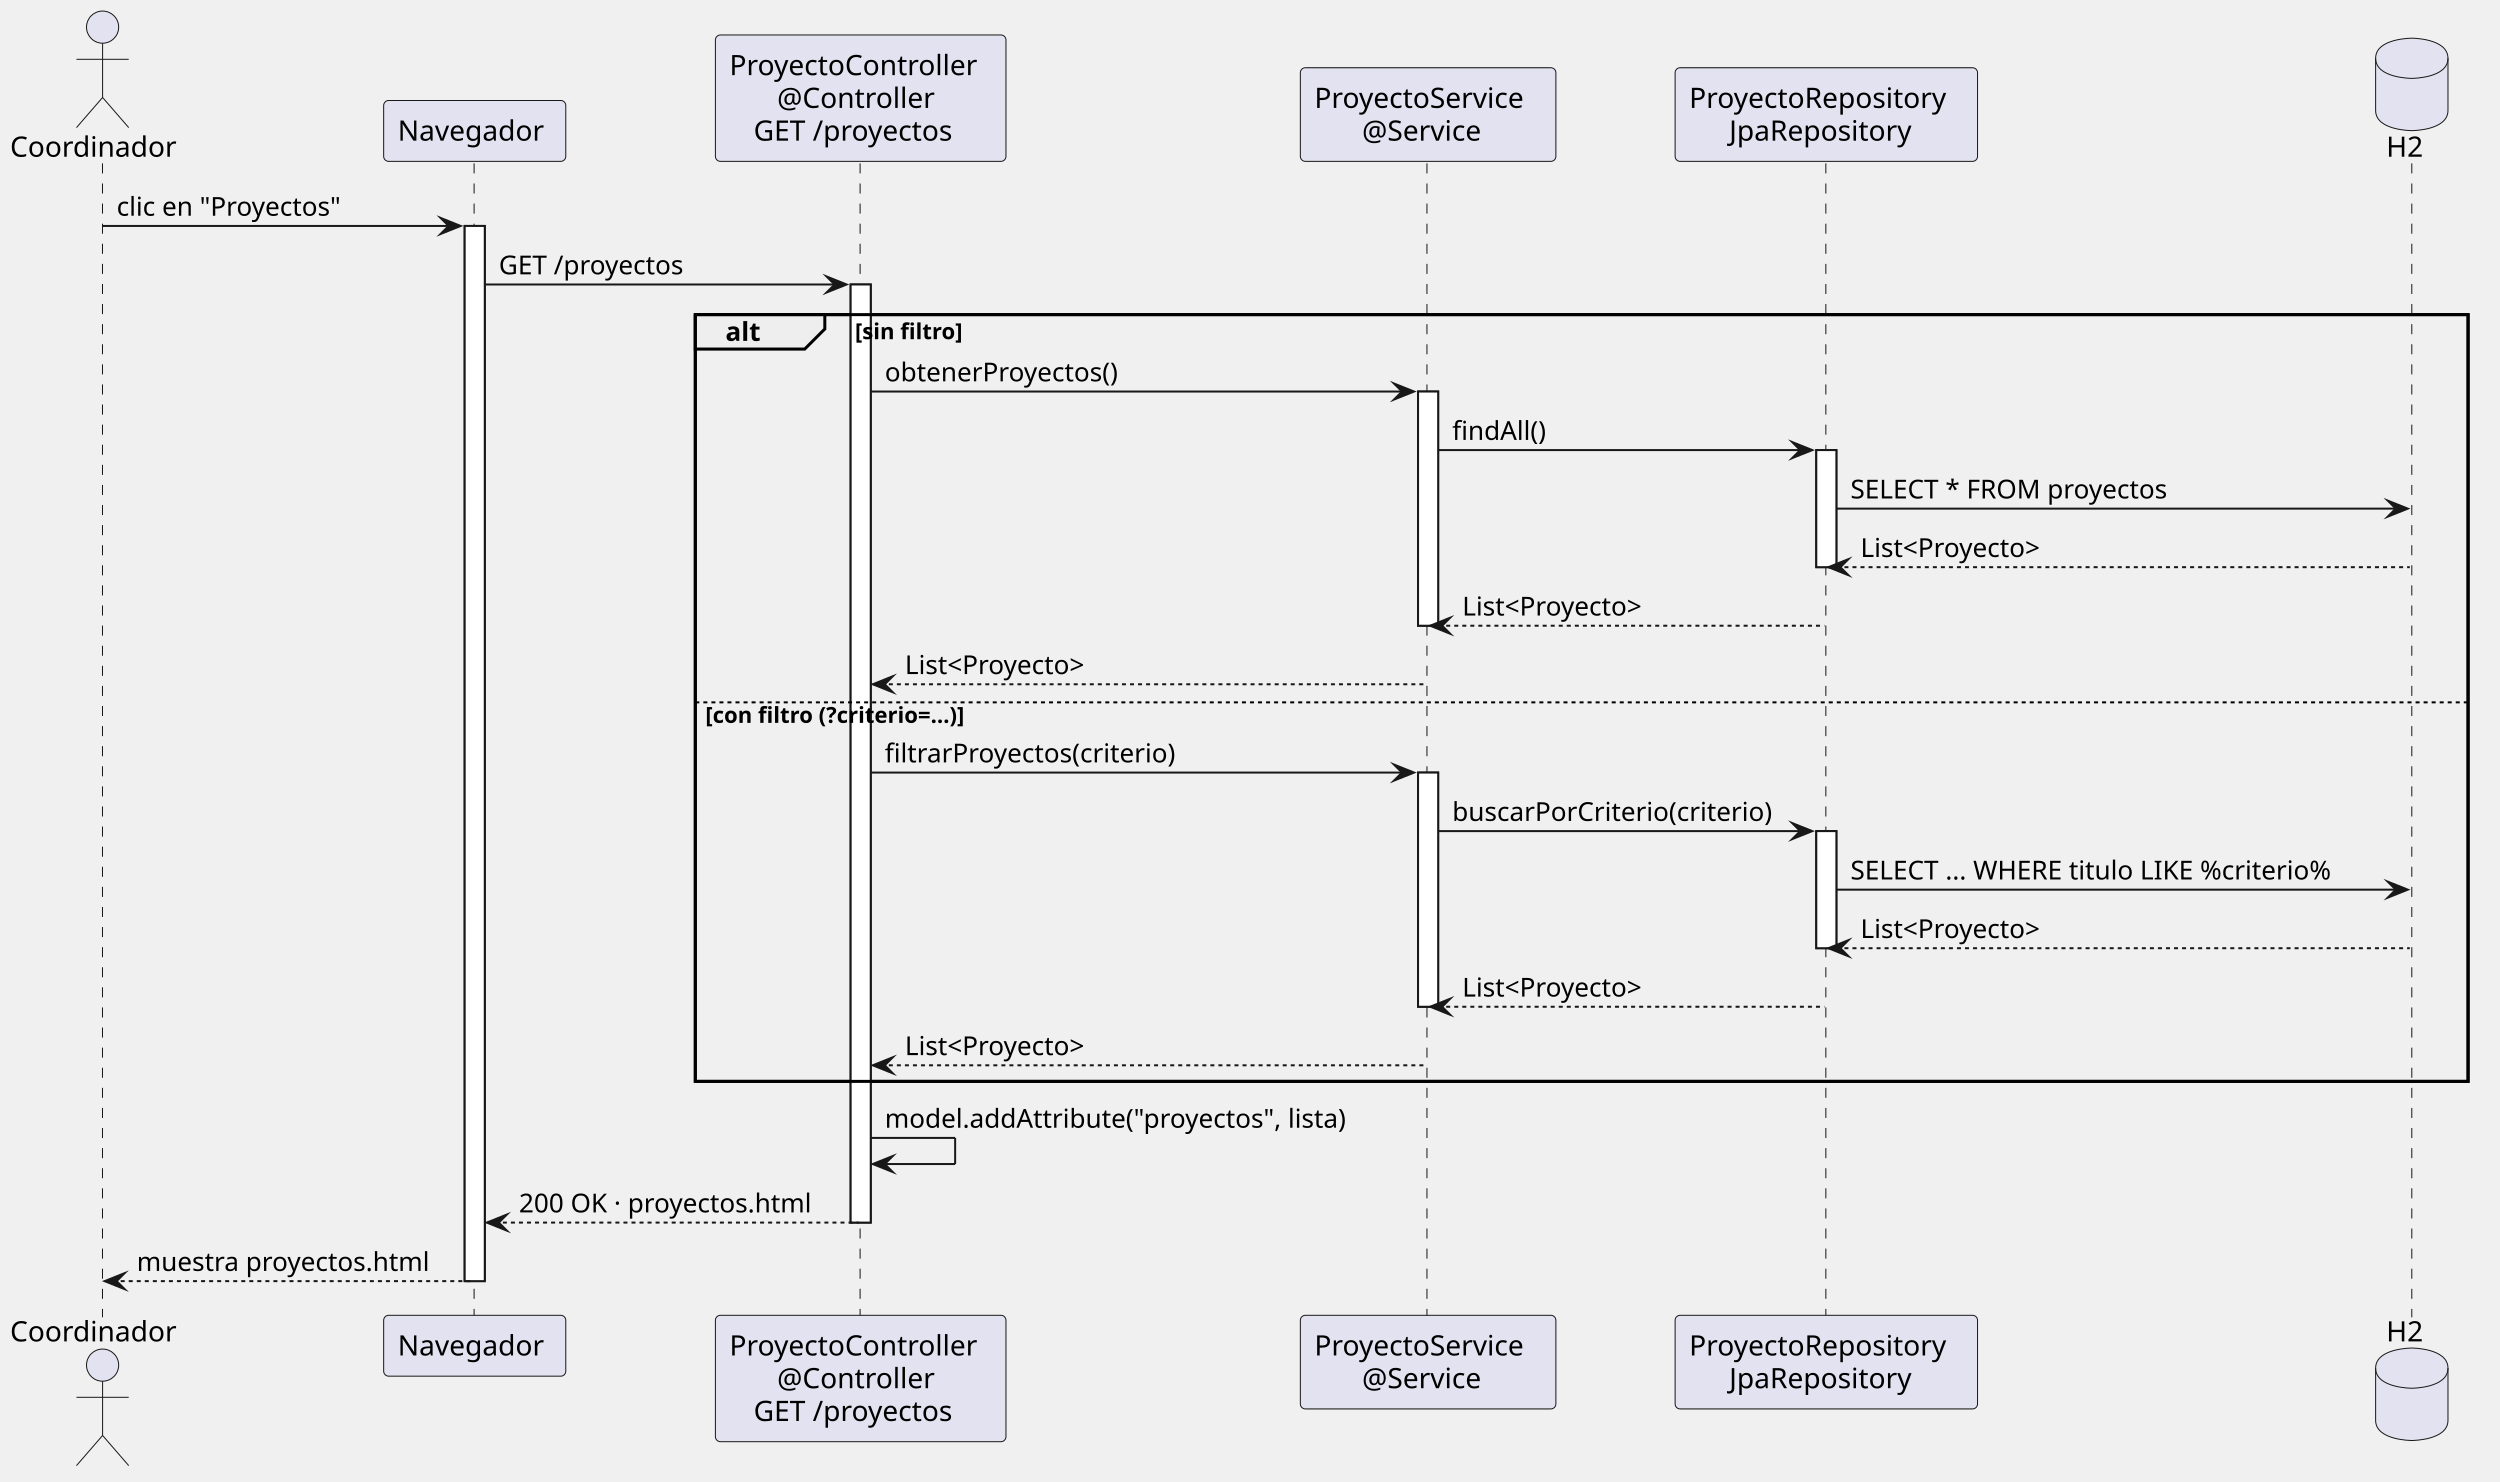
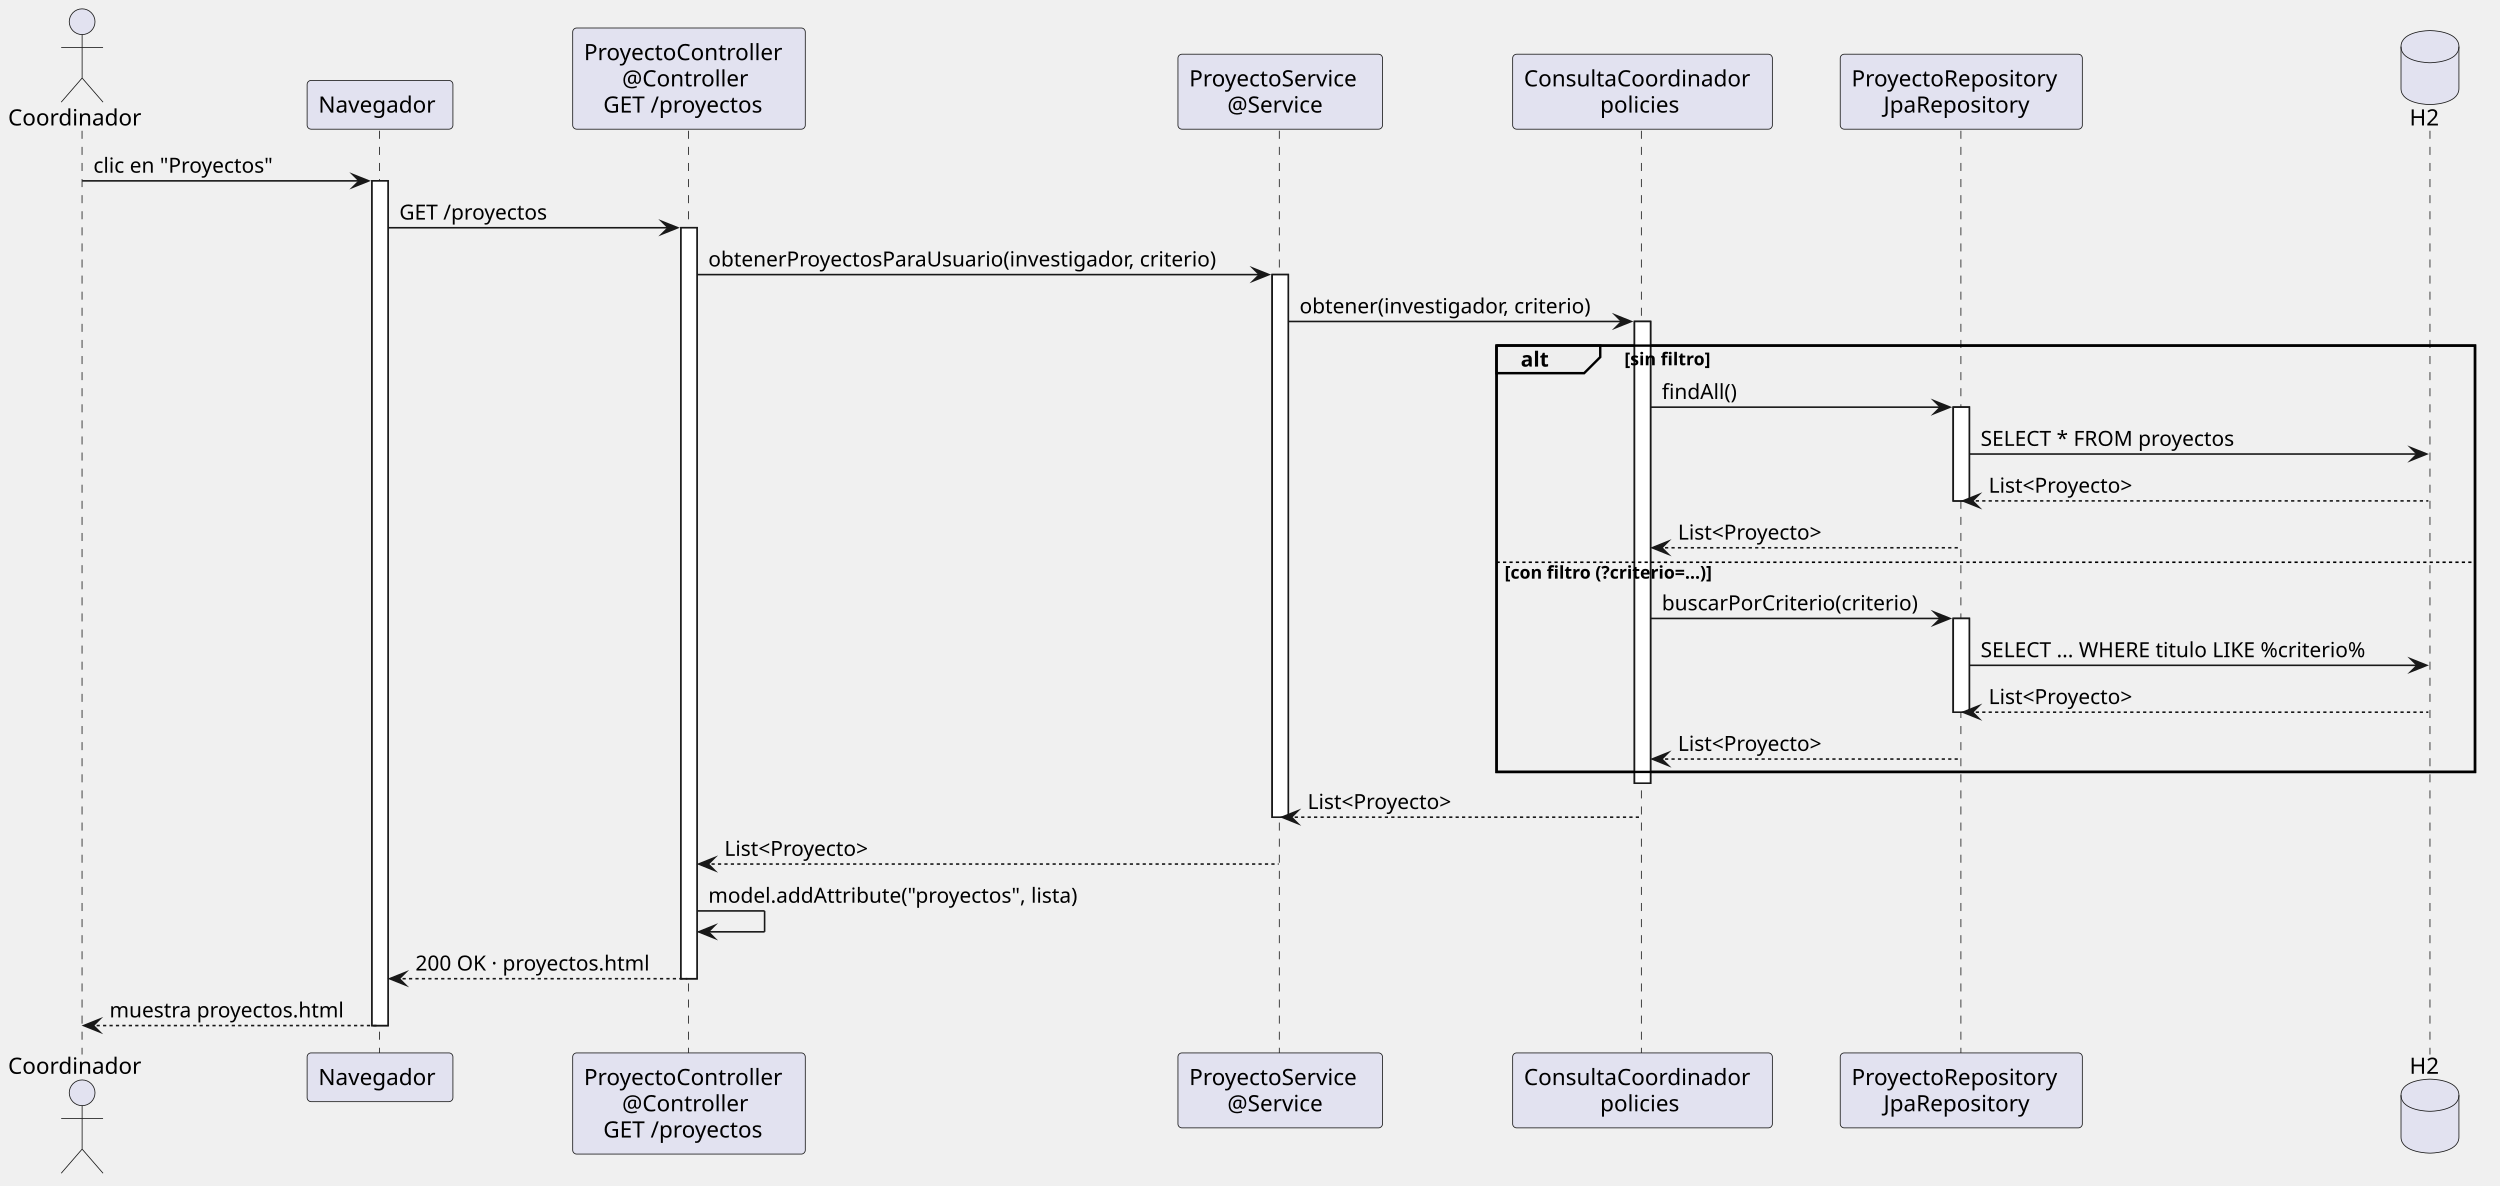
- <svg xmlns="http://www.w3.org/2000/svg" contentStyleType="text/css" data-diagram-type="SEQUENCE" height="737px" preserveAspectRatio="none" style="width:1244px;height:737px;background:#FFFFFF;" version="1.1" viewBox="0 0 1244 737" width="1244px" zoomAndPan="magnify">
+ <svg xmlns="http://www.w3.org/2000/svg" contentStyleType="text/css" data-diagram-type="SEQUENCE" height="737px" preserveAspectRatio="none" style="width:1554px;height:737px;background:#FFFFFF;" version="1.1" viewBox="0 0 1554 737" width="1554px" zoomAndPan="magnify">
  <defs />
  <g>
    <g>
      <rect fill="#FFFFFF" height="525.062" style="stroke:#181818;stroke-width:1;" width="10" x="231.221" y="112.43" />
    </g>
    <g>
      <rect fill="#FFFFFF" height="466.797" style="stroke:#181818;stroke-width:1;" width="10" x="423.277" y="141.562" />
    </g>
    <g>
-       <rect fill="#FFFFFF" height="116.531" style="stroke:#181818;stroke-width:1;" width="10" x="705.629" y="194.828" />
-     </g>
-     <g>
-       <rect fill="#FFFFFF" height="116.531" style="stroke:#181818;stroke-width:1;" width="10" x="705.629" y="384.43" />
-     </g>
-     <g>
-       <rect fill="#FFFFFF" height="58.266" style="stroke:#181818;stroke-width:1;" width="10" x="903.782" y="223.961" />
-     </g>
-     <g>
-       <rect fill="#FFFFFF" height="58.266" style="stroke:#181818;stroke-width:1;" width="10" x="903.782" y="413.562" />
-     </g>
-     <rect fill="none" height="381.531" style="stroke:#000000;stroke-width:1.5;" width="882.127" x="345.984" y="156.562" />
+       <rect fill="#FFFFFF" height="337.266" style="stroke:#181818;stroke-width:1;" width="10" x="790.792" y="170.695" />
+     </g>
+     <g>
+       <rect fill="#FFFFFF" height="287" style="stroke:#181818;stroke-width:1;" width="10" x="1015.985" y="199.828" />
+     </g>
+     <g>
+       <rect fill="#FFFFFF" height="58.266" style="stroke:#181818;stroke-width:1;" width="10" x="1214.137" y="253.094" />
+     </g>
+     <g>
+       <rect fill="#FFFFFF" height="58.266" style="stroke:#181818;stroke-width:1;" width="10" x="1214.137" y="384.43" />
+     </g>
+     <rect fill="none" height="265" style="stroke:#000000;stroke-width:1.5;" width="608.201" x="930.266" y="214.828" />
    <g class="participant-lifeline" data-entity-uid="part1" data-qualified-name="Coord" data-source-line="3" id="part1-lifeline">
      <g>
        <rect fill="#000000" fill-opacity="0" height="574.195" width="8" x="47.049" y="81.297" />
        <line style="stroke:#181818;stroke-width:0.5;stroke-dasharray:5,5;" x1="51" x2="51" y1="81.297" y2="655.492" />
      </g>
    </g>
    <g class="participant-lifeline" data-entity-uid="part2" data-qualified-name="Nav" data-source-line="4" id="part2-lifeline">
      <g>
        <rect fill="#000000" fill-opacity="0" height="574.195" width="8" x="232.221" y="81.297" />
        <line style="stroke:#181818;stroke-width:0.5;stroke-dasharray:5,5;" x1="235.909" x2="235.909" y1="81.297" y2="655.492" />
      </g>
    </g>
    <g class="participant-lifeline" data-entity-uid="part3" data-qualified-name="Ctrl" data-source-line="5" id="part3-lifeline">
      <g>
        <rect fill="#000000" fill-opacity="0" height="574.195" width="8" x="424.277" y="81.297" />
        <line style="stroke:#181818;stroke-width:0.5;stroke-dasharray:5,5;" x1="427.984" x2="427.984" y1="81.297" y2="655.492" />
      </g>
    </g>
    <g class="participant-lifeline" data-entity-uid="part4" data-qualified-name="Service" data-source-line="6" id="part4-lifeline">
      <g>
-         <rect fill="#000000" fill-opacity="0" height="574.195" width="8" x="706.629" y="81.297" />
-         <line style="stroke:#181818;stroke-width:0.5;stroke-dasharray:5,5;" x1="710.052" x2="710.052" y1="81.297" y2="655.492" />
-       </g>
-     </g>
-     <g class="participant-lifeline" data-entity-uid="part5" data-qualified-name="Repo" data-source-line="7" id="part5-lifeline">
-       <g>
-         <rect fill="#000000" fill-opacity="0" height="574.195" width="8" x="904.782" y="81.297" />
-         <line style="stroke:#181818;stroke-width:0.5;stroke-dasharray:5,5;" x1="908.539" x2="908.539" y1="81.297" y2="655.492" />
-       </g>
-     </g>
-     <g class="participant-lifeline" data-entity-uid="part6" data-qualified-name="DB" data-source-line="8" id="part6-lifeline">
-       <g>
-         <rect fill="#000000" fill-opacity="0" height="574.195" width="8" x="1196.111" y="81.297" />
-         <line style="stroke:#181818;stroke-width:0.5;stroke-dasharray:5,5;" x1="1200.111" x2="1200.111" y1="81.297" y2="655.492" />
+         <rect fill="#000000" fill-opacity="0" height="574.195" width="8" x="791.792" y="81.297" />
+         <line style="stroke:#181818;stroke-width:0.5;stroke-dasharray:5,5;" x1="795.214" x2="795.214" y1="81.297" y2="655.492" />
+       </g>
+     </g>
+     <g class="participant-lifeline" data-entity-uid="part5" data-qualified-name="Consulta" data-source-line="7" id="part5-lifeline">
+       <g>
+         <rect fill="#000000" fill-opacity="0" height="574.195" width="8" x="1016.985" y="81.297" />
+         <line style="stroke:#181818;stroke-width:0.5;stroke-dasharray:5,5;" x1="1020.266" x2="1020.266" y1="81.297" y2="655.492" />
+       </g>
+     </g>
+     <g class="participant-lifeline" data-entity-uid="part6" data-qualified-name="Repo" data-source-line="8" id="part6-lifeline">
+       <g>
+         <rect fill="#000000" fill-opacity="0" height="574.195" width="8" x="1215.137" y="81.297" />
+         <line style="stroke:#181818;stroke-width:0.5;stroke-dasharray:5,5;" x1="1218.894" x2="1218.894" y1="81.297" y2="655.492" />
+       </g>
+     </g>
+     <g class="participant-lifeline" data-entity-uid="part7" data-qualified-name="DB" data-source-line="9" id="part7-lifeline">
+       <g>
+         <rect fill="#000000" fill-opacity="0" height="574.195" width="8" x="1506.467" y="81.297" />
+         <line style="stroke:#181818;stroke-width:0.5;stroke-dasharray:5,5;" x1="1510.467" x2="1510.467" y1="81.297" y2="655.492" />
      </g>
    </g>
    <g class="participant participant-head" data-entity-uid="part1" data-qualified-name="Coord" data-source-line="3" id="part1-head">
      <text fill="#000000" font-family="sans-serif" font-size="14" lengthAdjust="spacing" textLength="86.099" x="5" y="77.995">Coordinador</text>
      <ellipse cx="51.049" cy="13.5" fill="#E2E2F0" rx="8" ry="8" style="stroke:#181818;stroke-width:0.5;" />
      <path d="M51.049,21.5 L51.049,48.5 M38.049,29.5 L64.049,29.5 M51.049,48.5 L38.049,63.5 M51.049,48.5 L64.049,63.5" fill="none" style="stroke:#181818;stroke-width:0.5;" />
    </g>
    <g class="participant participant-tail" data-entity-uid="part1" data-qualified-name="Coord" data-source-line="3" id="part1-tail">
      <text fill="#000000" font-family="sans-serif" font-size="14" lengthAdjust="spacing" textLength="86.099" x="5" y="667.487">Coordinador</text>
      <ellipse cx="51.049" cy="679.289" fill="#E2E2F0" rx="8" ry="8" style="stroke:#181818;stroke-width:0.5;" />
      <path d="M51.049,687.289 L51.049,714.289 M38.049,695.289 L64.049,695.289 M51.049,714.289 L38.049,729.289 M51.049,714.289 L64.049,729.289" fill="none" style="stroke:#181818;stroke-width:0.5;" />
    </g>
    <g class="participant participant-head" data-entity-uid="part2" data-qualified-name="Nav" data-source-line="4" id="part2-head">
      <rect fill="#E2E2F0" height="30.297" rx="2.5" ry="2.5" style="stroke:#181818;stroke-width:0.5;" width="90.624" x="190.909" y="50" />
      <text fill="#000000" font-family="sans-serif" font-size="14" lengthAdjust="spacing" textLength="76.624" x="197.909" y="69.995">Navegador</text>
    </g>
    <g class="participant participant-tail" data-entity-uid="part2" data-qualified-name="Nav" data-source-line="4" id="part2-tail">
      <rect fill="#E2E2F0" height="30.297" rx="2.5" ry="2.5" style="stroke:#181818;stroke-width:0.5;" width="90.624" x="190.909" y="654.492" />
      <text fill="#000000" font-family="sans-serif" font-size="14" lengthAdjust="spacing" textLength="76.624" x="197.909" y="674.487">Navegador</text>
    </g>
    <g class="participant participant-head" data-entity-uid="part3" data-qualified-name="Ctrl" data-source-line="5" id="part3-head">
      <rect fill="#E2E2F0" height="62.891" rx="2.5" ry="2.5" style="stroke:#181818;stroke-width:0.5;" width="144.587" x="355.984" y="17.406" />
      <text fill="#000000" font-family="sans-serif" font-size="14" lengthAdjust="spacing" textLength="130.587" x="362.984" y="37.401">ProyectoController</text>
      <text fill="#000000" font-family="sans-serif" font-size="14" lengthAdjust="spacing" textLength="83.173" x="386.691" y="53.698">@Controller</text>
      <text fill="#000000" font-family="sans-serif" font-size="14" lengthAdjust="spacing" textLength="106.565" x="374.995" y="69.995">GET /proyectos</text>
    </g>
    <g class="participant participant-tail" data-entity-uid="part3" data-qualified-name="Ctrl" data-source-line="5" id="part3-tail">
      <rect fill="#E2E2F0" height="62.891" rx="2.5" ry="2.5" style="stroke:#181818;stroke-width:0.5;" width="144.587" x="355.984" y="654.492" />
      <text fill="#000000" font-family="sans-serif" font-size="14" lengthAdjust="spacing" textLength="130.587" x="362.984" y="674.487">ProyectoController</text>
      <text fill="#000000" font-family="sans-serif" font-size="14" lengthAdjust="spacing" textLength="83.173" x="386.691" y="690.784">@Controller</text>
      <text fill="#000000" font-family="sans-serif" font-size="14" lengthAdjust="spacing" textLength="106.565" x="374.995" y="707.081">GET /proyectos</text>
    </g>
    <g class="participant participant-head" data-entity-uid="part4" data-qualified-name="Service" data-source-line="6" id="part4-head">
-       <rect fill="#E2E2F0" height="46.594" rx="2.5" ry="2.5" style="stroke:#181818;stroke-width:0.5;" width="127.155" x="647.052" y="33.703" />
-       <text fill="#000000" font-family="sans-serif" font-size="14" lengthAdjust="spacing" textLength="113.155" x="654.052" y="53.698">ProyectoService</text>
-       <text fill="#000000" font-family="sans-serif" font-size="14" lengthAdjust="spacing" textLength="65.741" x="677.759" y="69.995">@Service</text>
+       <rect fill="#E2E2F0" height="46.594" rx="2.5" ry="2.5" style="stroke:#181818;stroke-width:0.5;" width="127.155" x="732.214" y="33.703" />
+       <text fill="#000000" font-family="sans-serif" font-size="14" lengthAdjust="spacing" textLength="113.155" x="739.214" y="53.698">ProyectoService</text>
+       <text fill="#000000" font-family="sans-serif" font-size="14" lengthAdjust="spacing" textLength="65.741" x="762.921" y="69.995">@Service</text>
    </g>
    <g class="participant participant-tail" data-entity-uid="part4" data-qualified-name="Service" data-source-line="6" id="part4-tail">
-       <rect fill="#E2E2F0" height="46.594" rx="2.5" ry="2.5" style="stroke:#181818;stroke-width:0.5;" width="127.155" x="647.052" y="654.492" />
-       <text fill="#000000" font-family="sans-serif" font-size="14" lengthAdjust="spacing" textLength="113.155" x="654.052" y="674.487">ProyectoService</text>
-       <text fill="#000000" font-family="sans-serif" font-size="14" lengthAdjust="spacing" textLength="65.741" x="677.759" y="690.784">@Service</text>
-     </g>
-     <g class="participant participant-head" data-entity-uid="part5" data-qualified-name="Repo" data-source-line="7" id="part5-head">
-       <rect fill="#E2E2F0" height="46.594" rx="2.5" ry="2.5" style="stroke:#181818;stroke-width:0.5;" width="150.486" x="833.539" y="33.703" />
-       <text fill="#000000" font-family="sans-serif" font-size="14" lengthAdjust="spacing" textLength="136.486" x="840.539" y="53.698">ProyectoRepository</text>
-       <text fill="#000000" font-family="sans-serif" font-size="14" lengthAdjust="spacing" textLength="96.667" x="860.448" y="69.995">JpaRepository</text>
-     </g>
-     <g class="participant participant-tail" data-entity-uid="part5" data-qualified-name="Repo" data-source-line="7" id="part5-tail">
-       <rect fill="#E2E2F0" height="46.594" rx="2.5" ry="2.5" style="stroke:#181818;stroke-width:0.5;" width="150.486" x="833.539" y="654.492" />
-       <text fill="#000000" font-family="sans-serif" font-size="14" lengthAdjust="spacing" textLength="136.486" x="840.539" y="674.487">ProyectoRepository</text>
-       <text fill="#000000" font-family="sans-serif" font-size="14" lengthAdjust="spacing" textLength="96.667" x="860.448" y="690.784">JpaRepository</text>
-     </g>
-     <g class="participant participant-head" data-entity-uid="part6" data-qualified-name="DB" data-source-line="8" id="part6-head">
-       <text fill="#000000" font-family="sans-serif" font-size="14" lengthAdjust="spacing" textLength="19.435" x="1187.394" y="77.995">H2</text>
-       <path d="M1182.111,29 C1182.111,19 1200.111,19 1200.111,19 C1200.111,19 1218.111,19 1218.111,29 L1218.111,55 C1218.111,65 1200.111,65 1200.111,65 C1200.111,65 1182.111,65 1182.111,55 L1182.111,29" fill="#E2E2F0" style="stroke:#181818;stroke-width:0.5;" />
-       <path d="M1182.111,29 C1182.111,39 1200.111,39 1200.111,39 C1200.111,39 1218.111,39 1218.111,29" fill="none" style="stroke:#181818;stroke-width:0.5;" />
-     </g>
-     <g class="participant participant-tail" data-entity-uid="part6" data-qualified-name="DB" data-source-line="8" id="part6-tail">
-       <text fill="#000000" font-family="sans-serif" font-size="14" lengthAdjust="spacing" textLength="19.435" x="1187.394" y="667.487">H2</text>
-       <path d="M1182.111,680.789 C1182.111,670.789 1200.111,670.789 1200.111,670.789 C1200.111,670.789 1218.111,670.789 1218.111,680.789 L1218.111,706.789 C1218.111,716.789 1200.111,716.789 1200.111,716.789 C1200.111,716.789 1182.111,716.789 1182.111,706.789 L1182.111,680.789" fill="#E2E2F0" style="stroke:#181818;stroke-width:0.5;" />
-       <path d="M1182.111,680.789 C1182.111,690.789 1200.111,690.789 1200.111,690.789 C1200.111,690.789 1218.111,690.789 1218.111,680.789" fill="none" style="stroke:#181818;stroke-width:0.5;" />
+       <rect fill="#E2E2F0" height="46.594" rx="2.5" ry="2.5" style="stroke:#181818;stroke-width:0.5;" width="127.155" x="732.214" y="654.492" />
+       <text fill="#000000" font-family="sans-serif" font-size="14" lengthAdjust="spacing" textLength="113.155" x="739.214" y="674.487">ProyectoService</text>
+       <text fill="#000000" font-family="sans-serif" font-size="14" lengthAdjust="spacing" textLength="65.741" x="762.921" y="690.784">@Service</text>
+     </g>
+     <g class="participant participant-head" data-entity-uid="part5" data-qualified-name="Consulta" data-source-line="7" id="part5-head">
+       <rect fill="#E2E2F0" height="46.594" rx="2.5" ry="2.5" style="stroke:#181818;stroke-width:0.5;" width="161.438" x="940.266" y="33.703" />
+       <text fill="#000000" font-family="sans-serif" font-size="14" lengthAdjust="spacing" textLength="147.438" x="947.266" y="53.698">ConsultaCoordinador</text>
+       <text fill="#000000" font-family="sans-serif" font-size="14" lengthAdjust="spacing" textLength="52.726" x="994.622" y="69.995">policies</text>
+     </g>
+     <g class="participant participant-tail" data-entity-uid="part5" data-qualified-name="Consulta" data-source-line="7" id="part5-tail">
+       <rect fill="#E2E2F0" height="46.594" rx="2.5" ry="2.5" style="stroke:#181818;stroke-width:0.5;" width="161.438" x="940.266" y="654.492" />
+       <text fill="#000000" font-family="sans-serif" font-size="14" lengthAdjust="spacing" textLength="147.438" x="947.266" y="674.487">ConsultaCoordinador</text>
+       <text fill="#000000" font-family="sans-serif" font-size="14" lengthAdjust="spacing" textLength="52.726" x="994.622" y="690.784">policies</text>
+     </g>
+     <g class="participant participant-head" data-entity-uid="part6" data-qualified-name="Repo" data-source-line="8" id="part6-head">
+       <rect fill="#E2E2F0" height="46.594" rx="2.5" ry="2.5" style="stroke:#181818;stroke-width:0.5;" width="150.486" x="1143.894" y="33.703" />
+       <text fill="#000000" font-family="sans-serif" font-size="14" lengthAdjust="spacing" textLength="136.486" x="1150.894" y="53.698">ProyectoRepository</text>
+       <text fill="#000000" font-family="sans-serif" font-size="14" lengthAdjust="spacing" textLength="96.667" x="1170.804" y="69.995">JpaRepository</text>
+     </g>
+     <g class="participant participant-tail" data-entity-uid="part6" data-qualified-name="Repo" data-source-line="8" id="part6-tail">
+       <rect fill="#E2E2F0" height="46.594" rx="2.5" ry="2.5" style="stroke:#181818;stroke-width:0.5;" width="150.486" x="1143.894" y="654.492" />
+       <text fill="#000000" font-family="sans-serif" font-size="14" lengthAdjust="spacing" textLength="136.486" x="1150.894" y="674.487">ProyectoRepository</text>
+       <text fill="#000000" font-family="sans-serif" font-size="14" lengthAdjust="spacing" textLength="96.667" x="1170.804" y="690.784">JpaRepository</text>
+     </g>
+     <g class="participant participant-head" data-entity-uid="part7" data-qualified-name="DB" data-source-line="9" id="part7-head">
+       <text fill="#000000" font-family="sans-serif" font-size="14" lengthAdjust="spacing" textLength="19.435" x="1497.749" y="77.995">H2</text>
+       <path d="M1492.467,29 C1492.467,19 1510.467,19 1510.467,19 C1510.467,19 1528.467,19 1528.467,29 L1528.467,55 C1528.467,65 1510.467,65 1510.467,65 C1510.467,65 1492.467,65 1492.467,55 L1492.467,29" fill="#E2E2F0" style="stroke:#181818;stroke-width:0.5;" />
+       <path d="M1492.467,29 C1492.467,39 1510.467,39 1510.467,39 C1510.467,39 1528.467,39 1528.467,29" fill="none" style="stroke:#181818;stroke-width:0.5;" />
+     </g>
+     <g class="participant participant-tail" data-entity-uid="part7" data-qualified-name="DB" data-source-line="9" id="part7-tail">
+       <text fill="#000000" font-family="sans-serif" font-size="14" lengthAdjust="spacing" textLength="19.435" x="1497.749" y="667.487">H2</text>
+       <path d="M1492.467,680.789 C1492.467,670.789 1510.467,670.789 1510.467,670.789 C1510.467,670.789 1528.467,670.789 1528.467,680.789 L1528.467,706.789 C1528.467,716.789 1510.467,716.789 1510.467,716.789 C1510.467,716.789 1492.467,716.789 1492.467,706.789 L1492.467,680.789" fill="#E2E2F0" style="stroke:#181818;stroke-width:0.5;" />
+       <path d="M1492.467,680.789 C1492.467,690.789 1510.467,690.789 1510.467,690.789 C1510.467,690.789 1528.467,690.789 1528.467,680.789" fill="none" style="stroke:#181818;stroke-width:0.5;" />
    </g>
    <g>
      <rect fill="#FFFFFF" height="525.062" style="stroke:#181818;stroke-width:1;" width="10" x="231.221" y="112.43" />
    </g>
    <g>
      <rect fill="#FFFFFF" height="466.797" style="stroke:#181818;stroke-width:1;" width="10" x="423.277" y="141.562" />
    </g>
    <g>
-       <rect fill="#FFFFFF" height="116.531" style="stroke:#181818;stroke-width:1;" width="10" x="705.629" y="194.828" />
-     </g>
-     <g>
-       <rect fill="#FFFFFF" height="116.531" style="stroke:#181818;stroke-width:1;" width="10" x="705.629" y="384.43" />
-     </g>
-     <g>
-       <rect fill="#FFFFFF" height="58.266" style="stroke:#181818;stroke-width:1;" width="10" x="903.782" y="223.961" />
-     </g>
-     <g>
-       <rect fill="#FFFFFF" height="58.266" style="stroke:#181818;stroke-width:1;" width="10" x="903.782" y="413.562" />
-     </g>
-     <g class="message" data-entity-1="part1" data-entity-2="part2" data-source-line="10" id="msg1">
+       <rect fill="#FFFFFF" height="337.266" style="stroke:#181818;stroke-width:1;" width="10" x="790.792" y="170.695" />
+     </g>
+     <g>
+       <rect fill="#FFFFFF" height="287" style="stroke:#181818;stroke-width:1;" width="10" x="1015.985" y="199.828" />
+     </g>
+     <g>
+       <rect fill="#FFFFFF" height="58.266" style="stroke:#181818;stroke-width:1;" width="10" x="1214.137" y="253.094" />
+     </g>
+     <g>
+       <rect fill="#FFFFFF" height="58.266" style="stroke:#181818;stroke-width:1;" width="10" x="1214.137" y="384.43" />
+     </g>
+     <g class="message" data-entity-1="part1" data-entity-2="part2" data-source-line="11" id="msg1">
      <polygon fill="#181818" points="219.221,108.43,229.221,112.43,219.221,116.43,223.221,112.43" style="stroke:#181818;stroke-width:1;stroke-linejoin:miter;stroke-miterlimit:10;" />
      <line style="stroke:#181818;stroke-width:1;" x1="51.049" x2="225.221" y1="112.43" y2="112.43" />
      <text fill="#000000" font-family="sans-serif" font-size="13" lengthAdjust="spacing" textLength="121.78" x="58.049" y="107.364">clic en "Proyectos"</text>
    </g>
-     <g class="message" data-entity-1="part2" data-entity-2="part3" data-source-line="12" id="msg2">
+     <g class="message" data-entity-1="part2" data-entity-2="part3" data-source-line="13" id="msg2">
      <polygon fill="#181818" points="411.277,137.562,421.277,141.562,411.277,145.562,415.277,141.562" style="stroke:#181818;stroke-width:1;stroke-linejoin:miter;stroke-miterlimit:10;" />
      <line style="stroke:#181818;stroke-width:1;" x1="241.221" x2="417.277" y1="141.562" y2="141.562" />
      <text fill="#000000" font-family="sans-serif" font-size="13" lengthAdjust="spacing" textLength="98.954" x="248.221" y="136.497">GET /proyectos</text>
    </g>
-     <path d="M345.984,156.562 L410.427,156.562 L410.427,163.695 L400.427,173.695 L345.984,173.695 L345.984,156.562" fill="#EEEEEE" style="stroke:#000000;stroke-width:1.5;" />
-     <rect fill="none" height="381.531" style="stroke:#000000;stroke-width:1.5;" width="882.127" x="345.984" y="156.562" />
-     <text fill="#000000" font-family="sans-serif" font-size="13" font-weight="700" lengthAdjust="spacing" textLength="19.443" x="360.984" y="169.629">alt</text>
-     <text fill="#000000" font-family="sans-serif" font-size="11" font-weight="700" lengthAdjust="spacing" textLength="62.6" x="425.427" y="168.773">[sin filtro]</text>
    <g class="message" data-entity-1="part3" data-entity-2="part4" data-source-line="16" id="msg3">
-       <polygon fill="#181818" points="693.629,190.828,703.629,194.828,693.629,198.828,697.629,194.828" style="stroke:#181818;stroke-width:1;stroke-linejoin:miter;stroke-miterlimit:10;" />
-       <line style="stroke:#181818;stroke-width:1;" x1="433.277" x2="699.629" y1="194.828" y2="194.828" />
-       <text fill="#000000" font-family="sans-serif" font-size="13" lengthAdjust="spacing" textLength="124.827" x="440.277" y="189.762">obtenerProyectos()</text>
+       <polygon fill="#181818" points="778.792,166.695,788.792,170.695,778.792,174.695,782.792,170.695" style="stroke:#181818;stroke-width:1;stroke-linejoin:miter;stroke-miterlimit:10;" />
+       <line style="stroke:#181818;stroke-width:1;" x1="433.277" x2="784.792" y1="170.695" y2="170.695" />
+       <text fill="#000000" font-family="sans-serif" font-size="13" lengthAdjust="spacing" textLength="338.514" x="440.277" y="165.629">obtenerProyectosParaUsuario(investigador, criterio)</text>
    </g>
    <g class="message" data-entity-1="part4" data-entity-2="part5" data-source-line="18" id="msg4">
-       <polygon fill="#181818" points="891.782,219.961,901.782,223.961,891.782,227.961,895.782,223.961" style="stroke:#181818;stroke-width:1;stroke-linejoin:miter;stroke-miterlimit:10;" />
-       <line style="stroke:#181818;stroke-width:1;" x1="715.629" x2="897.782" y1="223.961" y2="223.961" />
-       <text fill="#000000" font-family="sans-serif" font-size="13" lengthAdjust="spacing" textLength="50.94" x="722.629" y="218.895">findAll()</text>
-     </g>
-     <g class="message" data-entity-1="part5" data-entity-2="part6" data-source-line="20" id="msg5">
-       <polygon fill="#181818" points="1188.111,249.094,1198.111,253.094,1188.111,257.094,1192.111,253.094" style="stroke:#181818;stroke-width:1;stroke-linejoin:miter;stroke-miterlimit:10;" />
-       <line style="stroke:#181818;stroke-width:1;" x1="913.782" x2="1194.111" y1="253.094" y2="253.094" />
-       <text fill="#000000" font-family="sans-serif" font-size="13" lengthAdjust="spacing" textLength="170.009" x="920.782" y="248.028">SELECT * FROM proyectos</text>
-     </g>
-     <g class="message" data-entity-1="part6" data-entity-2="part5" data-source-line="21" id="msg6">
-       <polygon fill="#181818" points="919.782,278.227,909.782,282.227,919.782,286.227,915.782,282.227" style="stroke:#181818;stroke-width:1;stroke-linejoin:miter;stroke-miterlimit:10;" />
-       <line style="stroke:#181818;stroke-width:1;stroke-dasharray:2,2;" x1="913.782" x2="1199.111" y1="282.227" y2="282.227" />
-       <text fill="#000000" font-family="sans-serif" font-size="13" lengthAdjust="spacing" textLength="101.537" x="925.782" y="277.161">List&lt;Proyecto&gt;</text>
-     </g>
-     <g class="message" data-entity-1="part5" data-entity-2="part4" data-source-line="23" id="msg7">
-       <polygon fill="#181818" points="721.629,307.359,711.629,311.359,721.629,315.359,717.629,311.359" style="stroke:#181818;stroke-width:1;stroke-linejoin:miter;stroke-miterlimit:10;" />
-       <line style="stroke:#181818;stroke-width:1;stroke-dasharray:2,2;" x1="715.629" x2="907.782" y1="311.359" y2="311.359" />
-       <text fill="#000000" font-family="sans-serif" font-size="13" lengthAdjust="spacing" textLength="101.537" x="727.629" y="306.293">List&lt;Proyecto&gt;</text>
-     </g>
-     <g class="message" data-entity-1="part4" data-entity-2="part3" data-source-line="25" id="msg8">
-       <polygon fill="#181818" points="444.277,336.492,434.277,340.492,444.277,344.492,440.277,340.492" style="stroke:#181818;stroke-width:1;stroke-linejoin:miter;stroke-miterlimit:10;" />
-       <line style="stroke:#181818;stroke-width:1;stroke-dasharray:2,2;" x1="438.277" x2="709.629" y1="340.492" y2="340.492" />
-       <text fill="#000000" font-family="sans-serif" font-size="13" lengthAdjust="spacing" textLength="101.537" x="450.277" y="335.426">List&lt;Proyecto&gt;</text>
-     </g>
-     <line style="stroke:#000000;stroke-width:1;stroke-dasharray:2,2;" x1="345.984" x2="1228.111" y1="349.492" y2="349.492" />
-     <text fill="#000000" font-family="sans-serif" font-size="11" font-weight="700" lengthAdjust="spacing" textLength="153.565" x="350.984" y="359.703">[con filtro (?criterio=...)]</text>
-     <g class="message" data-entity-1="part3" data-entity-2="part4" data-source-line="27" id="msg9">
-       <polygon fill="#181818" points="693.629,380.43,703.629,384.43,693.629,388.43,697.629,384.43" style="stroke:#181818;stroke-width:1;stroke-linejoin:miter;stroke-miterlimit:10;" />
-       <line style="stroke:#181818;stroke-width:1;" x1="433.277" x2="699.629" y1="384.43" y2="384.43" />
-       <text fill="#000000" font-family="sans-serif" font-size="13" lengthAdjust="spacing" textLength="155.606" x="440.277" y="379.364">filtrarProyectos(criterio)</text>
-     </g>
-     <g class="message" data-entity-1="part4" data-entity-2="part5" data-source-line="29" id="msg10">
-       <polygon fill="#181818" points="891.782,409.562,901.782,413.562,891.782,417.562,895.782,413.562" style="stroke:#181818;stroke-width:1;stroke-linejoin:miter;stroke-miterlimit:10;" />
-       <line style="stroke:#181818;stroke-width:1;" x1="715.629" x2="897.782" y1="413.562" y2="413.562" />
-       <text fill="#000000" font-family="sans-serif" font-size="13" lengthAdjust="spacing" textLength="169.152" x="722.629" y="408.497">buscarPorCriterio(criterio)</text>
-     </g>
-     <g class="message" data-entity-1="part5" data-entity-2="part6" data-source-line="31" id="msg11">
-       <polygon fill="#181818" points="1188.111,438.695,1198.111,442.695,1188.111,446.695,1192.111,442.695" style="stroke:#181818;stroke-width:1;stroke-linejoin:miter;stroke-miterlimit:10;" />
-       <line style="stroke:#181818;stroke-width:1;" x1="913.782" x2="1194.111" y1="442.695" y2="442.695" />
-       <text fill="#000000" font-family="sans-serif" font-size="13" lengthAdjust="spacing" textLength="262.33" x="920.782" y="437.629">SELECT ... WHERE titulo LIKE %criterio%</text>
-     </g>
-     <g class="message" data-entity-1="part6" data-entity-2="part5" data-source-line="32" id="msg12">
-       <polygon fill="#181818" points="919.782,467.828,909.782,471.828,919.782,475.828,915.782,471.828" style="stroke:#181818;stroke-width:1;stroke-linejoin:miter;stroke-miterlimit:10;" />
-       <line style="stroke:#181818;stroke-width:1;stroke-dasharray:2,2;" x1="913.782" x2="1199.111" y1="471.828" y2="471.828" />
-       <text fill="#000000" font-family="sans-serif" font-size="13" lengthAdjust="spacing" textLength="101.537" x="925.782" y="466.762">List&lt;Proyecto&gt;</text>
-     </g>
-     <g class="message" data-entity-1="part5" data-entity-2="part4" data-source-line="34" id="msg13">
-       <polygon fill="#181818" points="721.629,496.961,711.629,500.961,721.629,504.961,717.629,500.961" style="stroke:#181818;stroke-width:1;stroke-linejoin:miter;stroke-miterlimit:10;" />
-       <line style="stroke:#181818;stroke-width:1;stroke-dasharray:2,2;" x1="715.629" x2="907.782" y1="500.961" y2="500.961" />
-       <text fill="#000000" font-family="sans-serif" font-size="13" lengthAdjust="spacing" textLength="101.537" x="727.629" y="495.895">List&lt;Proyecto&gt;</text>
-     </g>
-     <g class="message" data-entity-1="part4" data-entity-2="part3" data-source-line="36" id="msg14">
-       <polygon fill="#181818" points="444.277,526.094,434.277,530.094,444.277,534.094,440.277,530.094" style="stroke:#181818;stroke-width:1;stroke-linejoin:miter;stroke-miterlimit:10;" />
-       <line style="stroke:#181818;stroke-width:1;stroke-dasharray:2,2;" x1="438.277" x2="709.629" y1="530.094" y2="530.094" />
-       <text fill="#000000" font-family="sans-serif" font-size="13" lengthAdjust="spacing" textLength="101.537" x="450.277" y="525.028">List&lt;Proyecto&gt;</text>
-     </g>
-     <g class="message" data-entity-1="part3" data-entity-2="part3" data-source-line="39" id="msg15">
+       <polygon fill="#181818" points="1003.985,195.828,1013.985,199.828,1003.985,203.828,1007.985,199.828" style="stroke:#181818;stroke-width:1;stroke-linejoin:miter;stroke-miterlimit:10;" />
+       <line style="stroke:#181818;stroke-width:1;" x1="800.792" x2="1009.985" y1="199.828" y2="199.828" />
+       <text fill="#000000" font-family="sans-serif" font-size="13" lengthAdjust="spacing" textLength="196.193" x="807.792" y="194.762">obtener(investigador, criterio)</text>
+     </g>
+     <path d="M930.266,214.828 L994.709,214.828 L994.709,221.961 L984.709,231.961 L930.266,231.961 L930.266,214.828" fill="#EEEEEE" style="stroke:#000000;stroke-width:1.5;" />
+     <rect fill="none" height="265" style="stroke:#000000;stroke-width:1.5;" width="608.201" x="930.266" y="214.828" />
+     <text fill="#000000" font-family="sans-serif" font-size="13" font-weight="700" lengthAdjust="spacing" textLength="19.443" x="945.266" y="227.895">alt</text>
+     <text fill="#000000" font-family="sans-serif" font-size="11" font-weight="700" lengthAdjust="spacing" textLength="62.6" x="1009.709" y="227.039">[sin filtro]</text>
+     <g class="message" data-entity-1="part5" data-entity-2="part6" data-source-line="21" id="msg5">
+       <polygon fill="#181818" points="1202.137,249.094,1212.137,253.094,1202.137,257.094,1206.137,253.094" style="stroke:#181818;stroke-width:1;stroke-linejoin:miter;stroke-miterlimit:10;" />
+       <line style="stroke:#181818;stroke-width:1;" x1="1025.985" x2="1208.137" y1="253.094" y2="253.094" />
+       <text fill="#000000" font-family="sans-serif" font-size="13" lengthAdjust="spacing" textLength="50.94" x="1032.985" y="248.028">findAll()</text>
+     </g>
+     <g class="message" data-entity-1="part6" data-entity-2="part7" data-source-line="23" id="msg6">
+       <polygon fill="#181818" points="1498.467,278.227,1508.467,282.227,1498.467,286.227,1502.467,282.227" style="stroke:#181818;stroke-width:1;stroke-linejoin:miter;stroke-miterlimit:10;" />
+       <line style="stroke:#181818;stroke-width:1;" x1="1224.137" x2="1504.467" y1="282.227" y2="282.227" />
+       <text fill="#000000" font-family="sans-serif" font-size="13" lengthAdjust="spacing" textLength="170.009" x="1231.137" y="277.161">SELECT * FROM proyectos</text>
+     </g>
+     <g class="message" data-entity-1="part7" data-entity-2="part6" data-source-line="24" id="msg7">
+       <polygon fill="#181818" points="1230.137,307.359,1220.137,311.359,1230.137,315.359,1226.137,311.359" style="stroke:#181818;stroke-width:1;stroke-linejoin:miter;stroke-miterlimit:10;" />
+       <line style="stroke:#181818;stroke-width:1;stroke-dasharray:2,2;" x1="1224.137" x2="1509.467" y1="311.359" y2="311.359" />
+       <text fill="#000000" font-family="sans-serif" font-size="13" lengthAdjust="spacing" textLength="101.537" x="1236.137" y="306.293">List&lt;Proyecto&gt;</text>
+     </g>
+     <g class="message" data-entity-1="part6" data-entity-2="part5" data-source-line="26" id="msg8">
+       <polygon fill="#181818" points="1036.985,336.492,1026.985,340.492,1036.985,344.492,1032.985,340.492" style="stroke:#181818;stroke-width:1;stroke-linejoin:miter;stroke-miterlimit:10;" />
+       <line style="stroke:#181818;stroke-width:1;stroke-dasharray:2,2;" x1="1030.985" x2="1218.137" y1="340.492" y2="340.492" />
+       <text fill="#000000" font-family="sans-serif" font-size="13" lengthAdjust="spacing" textLength="101.537" x="1042.985" y="335.426">List&lt;Proyecto&gt;</text>
+     </g>
+     <line style="stroke:#000000;stroke-width:1;stroke-dasharray:2,2;" x1="930.266" x2="1538.467" y1="349.492" y2="349.492" />
+     <text fill="#000000" font-family="sans-serif" font-size="11" font-weight="700" lengthAdjust="spacing" textLength="153.565" x="935.266" y="359.703">[con filtro (?criterio=...)]</text>
+     <g class="message" data-entity-1="part5" data-entity-2="part6" data-source-line="28" id="msg9">
+       <polygon fill="#181818" points="1202.137,380.43,1212.137,384.43,1202.137,388.43,1206.137,384.43" style="stroke:#181818;stroke-width:1;stroke-linejoin:miter;stroke-miterlimit:10;" />
+       <line style="stroke:#181818;stroke-width:1;" x1="1025.985" x2="1208.137" y1="384.43" y2="384.43" />
+       <text fill="#000000" font-family="sans-serif" font-size="13" lengthAdjust="spacing" textLength="169.152" x="1032.985" y="379.364">buscarPorCriterio(criterio)</text>
+     </g>
+     <g class="message" data-entity-1="part6" data-entity-2="part7" data-source-line="30" id="msg10">
+       <polygon fill="#181818" points="1498.467,409.562,1508.467,413.562,1498.467,417.562,1502.467,413.562" style="stroke:#181818;stroke-width:1;stroke-linejoin:miter;stroke-miterlimit:10;" />
+       <line style="stroke:#181818;stroke-width:1;" x1="1224.137" x2="1504.467" y1="413.562" y2="413.562" />
+       <text fill="#000000" font-family="sans-serif" font-size="13" lengthAdjust="spacing" textLength="262.33" x="1231.137" y="408.497">SELECT ... WHERE titulo LIKE %criterio%</text>
+     </g>
+     <g class="message" data-entity-1="part7" data-entity-2="part6" data-source-line="31" id="msg11">
+       <polygon fill="#181818" points="1230.137,438.695,1220.137,442.695,1230.137,446.695,1226.137,442.695" style="stroke:#181818;stroke-width:1;stroke-linejoin:miter;stroke-miterlimit:10;" />
+       <line style="stroke:#181818;stroke-width:1;stroke-dasharray:2,2;" x1="1224.137" x2="1509.467" y1="442.695" y2="442.695" />
+       <text fill="#000000" font-family="sans-serif" font-size="13" lengthAdjust="spacing" textLength="101.537" x="1236.137" y="437.629">List&lt;Proyecto&gt;</text>
+     </g>
+     <g class="message" data-entity-1="part6" data-entity-2="part5" data-source-line="33" id="msg12">
+       <polygon fill="#181818" points="1036.985,467.828,1026.985,471.828,1036.985,475.828,1032.985,471.828" style="stroke:#181818;stroke-width:1;stroke-linejoin:miter;stroke-miterlimit:10;" />
+       <line style="stroke:#181818;stroke-width:1;stroke-dasharray:2,2;" x1="1030.985" x2="1218.137" y1="471.828" y2="471.828" />
+       <text fill="#000000" font-family="sans-serif" font-size="13" lengthAdjust="spacing" textLength="101.537" x="1042.985" y="466.762">List&lt;Proyecto&gt;</text>
+     </g>
+     <g class="message" data-entity-1="part5" data-entity-2="part4" data-source-line="36" id="msg13">
+       <polygon fill="#181818" points="806.792,503.961,796.792,507.961,806.792,511.961,802.792,507.961" style="stroke:#181818;stroke-width:1;stroke-linejoin:miter;stroke-miterlimit:10;" />
+       <line style="stroke:#181818;stroke-width:1;stroke-dasharray:2,2;" x1="800.792" x2="1019.985" y1="507.961" y2="507.961" />
+       <text fill="#000000" font-family="sans-serif" font-size="13" lengthAdjust="spacing" textLength="101.537" x="812.792" y="502.895">List&lt;Proyecto&gt;</text>
+     </g>
+     <g class="message" data-entity-1="part4" data-entity-2="part3" data-source-line="38" id="msg14">
+       <polygon fill="#181818" points="444.277,533.094,434.277,537.094,444.277,541.094,440.277,537.094" style="stroke:#181818;stroke-width:1;stroke-linejoin:miter;stroke-miterlimit:10;" />
+       <line style="stroke:#181818;stroke-width:1;stroke-dasharray:2,2;" x1="438.277" x2="794.792" y1="537.094" y2="537.094" />
+       <text fill="#000000" font-family="sans-serif" font-size="13" lengthAdjust="spacing" textLength="101.537" x="450.277" y="532.028">List&lt;Proyecto&gt;</text>
+     </g>
+     <g class="message" data-entity-1="part3" data-entity-2="part3" data-source-line="40" id="msg15">
      <line style="stroke:#181818;stroke-width:1;" x1="433.277" x2="475.277" y1="566.227" y2="566.227" />
      <line style="stroke:#181818;stroke-width:1;" x1="475.277" x2="475.277" y1="566.227" y2="579.227" />
      <line style="stroke:#181818;stroke-width:1;" x1="434.277" x2="475.277" y1="579.227" y2="579.227" />
      <polygon fill="#181818" points="444.277,575.227,434.277,579.227,444.277,583.227,440.277,579.227" style="stroke:#181818;stroke-width:1;stroke-linejoin:miter;stroke-miterlimit:10;" />
      <text fill="#000000" font-family="sans-serif" font-size="13" lengthAdjust="spacing" textLength="248.352" x="440.277" y="561.161">model.addAttribute("proyectos", lista)</text>
    </g>
-     <g class="message" data-entity-1="part3" data-entity-2="part2" data-source-line="40" id="msg16">
+     <g class="message" data-entity-1="part3" data-entity-2="part2" data-source-line="41" id="msg16">
      <polygon fill="#181818" points="252.221,604.359,242.221,608.359,252.221,612.359,248.221,608.359" style="stroke:#181818;stroke-width:1;stroke-linejoin:miter;stroke-miterlimit:10;" />
      <line style="stroke:#181818;stroke-width:1;stroke-dasharray:2,2;" x1="246.221" x2="427.277" y1="608.359" y2="608.359" />
      <text fill="#000000" font-family="sans-serif" font-size="13" lengthAdjust="spacing" textLength="158.057" x="258.221" y="603.293">200 OK · proyectos.html</text>
    </g>
-     <g class="message" data-entity-1="part2" data-entity-2="part1" data-source-line="42" id="msg17">
+     <g class="message" data-entity-1="part2" data-entity-2="part1" data-source-line="43" id="msg17">
      <polygon fill="#181818" points="62.049,633.492,52.049,637.492,62.049,641.492,58.049,637.492" style="stroke:#181818;stroke-width:1;stroke-linejoin:miter;stroke-miterlimit:10;" />
      <line style="stroke:#181818;stroke-width:1;stroke-dasharray:2,2;" x1="56.049" x2="235.221" y1="637.492" y2="637.492" />
      <text fill="#000000" font-family="sans-serif" font-size="13" lengthAdjust="spacing" textLength="156.171" x="68.049" y="632.426">muestra proyectos.html</text>
    </g>
  </g>
</svg>
